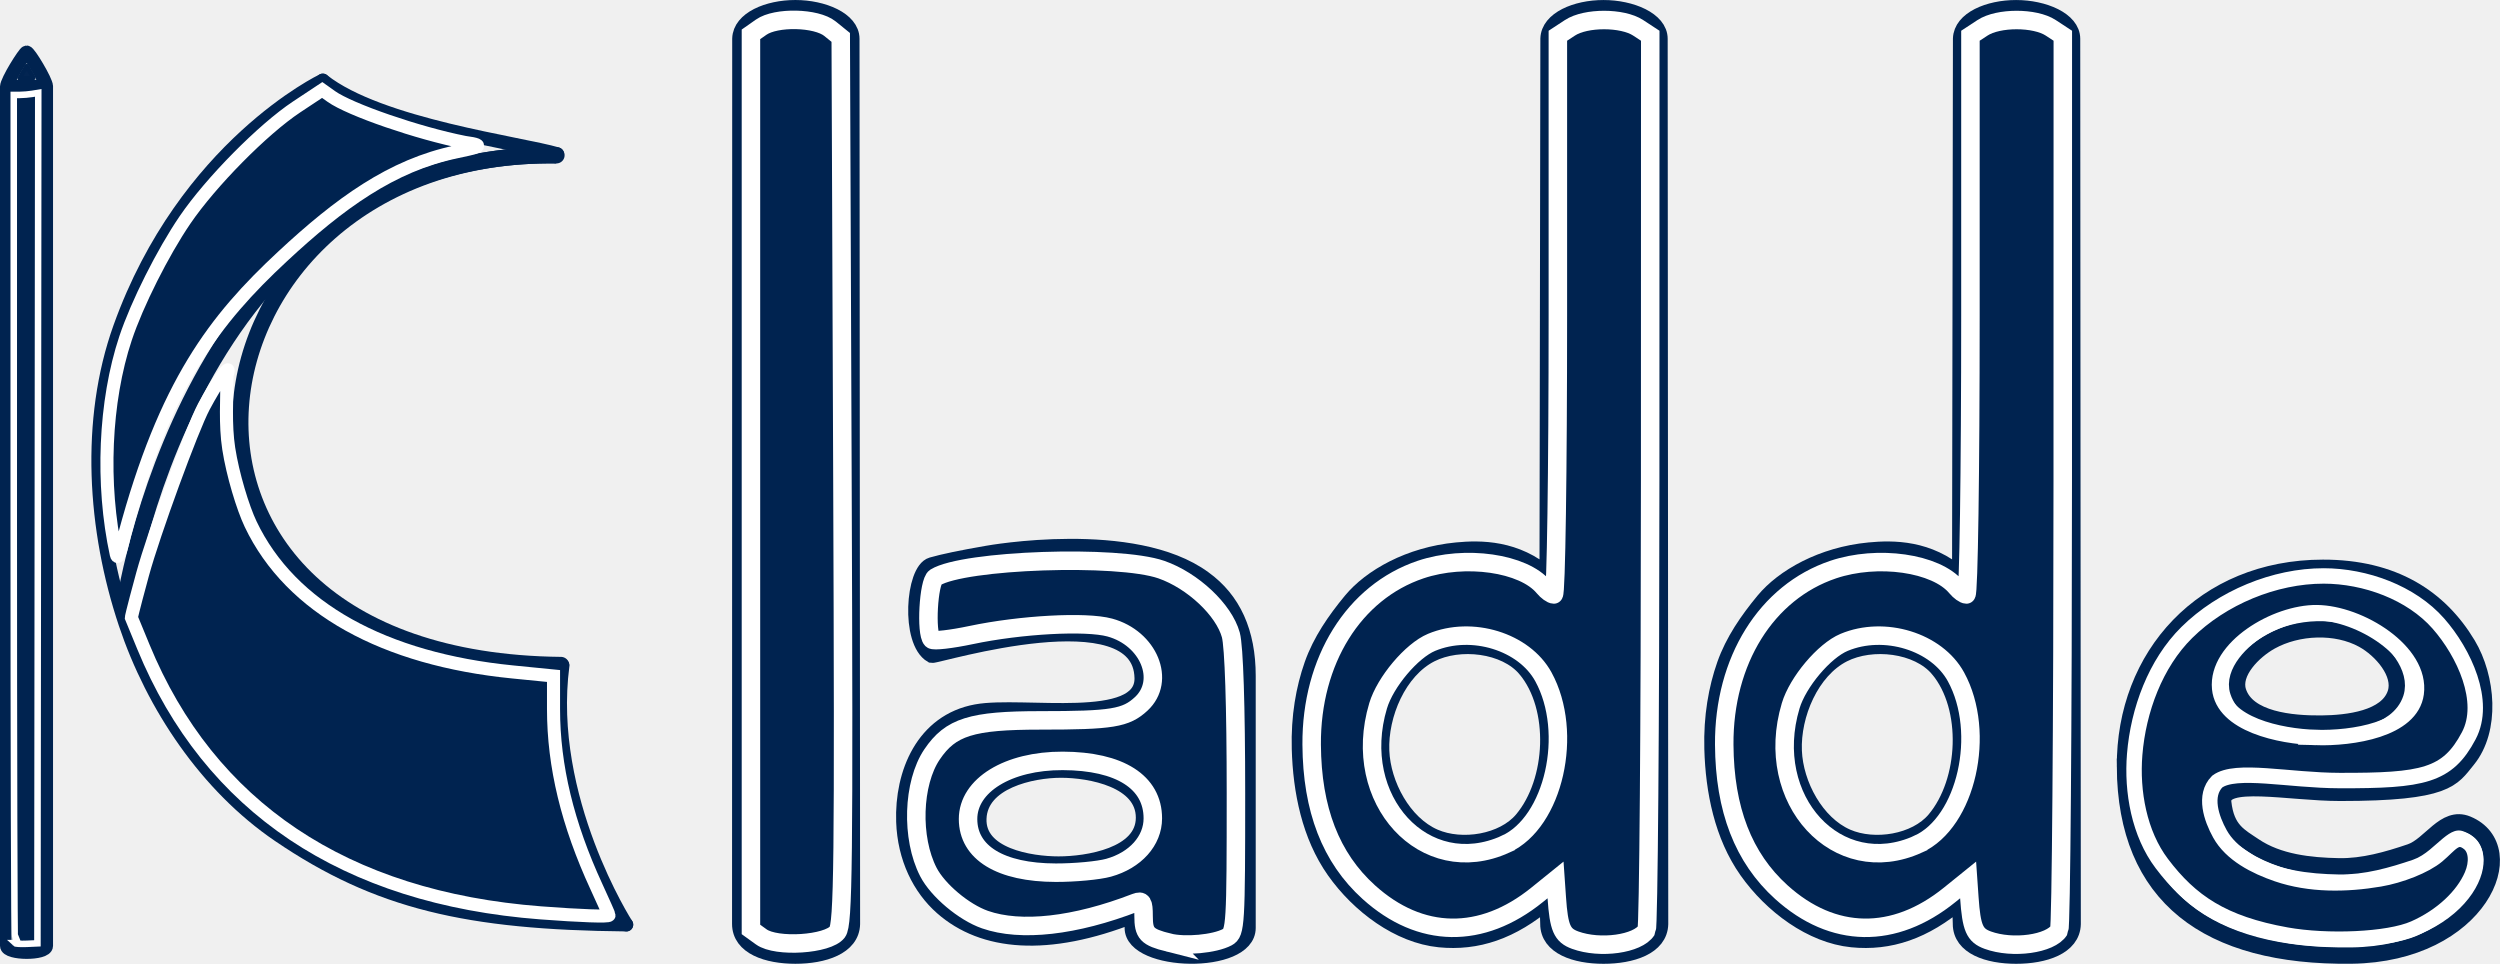
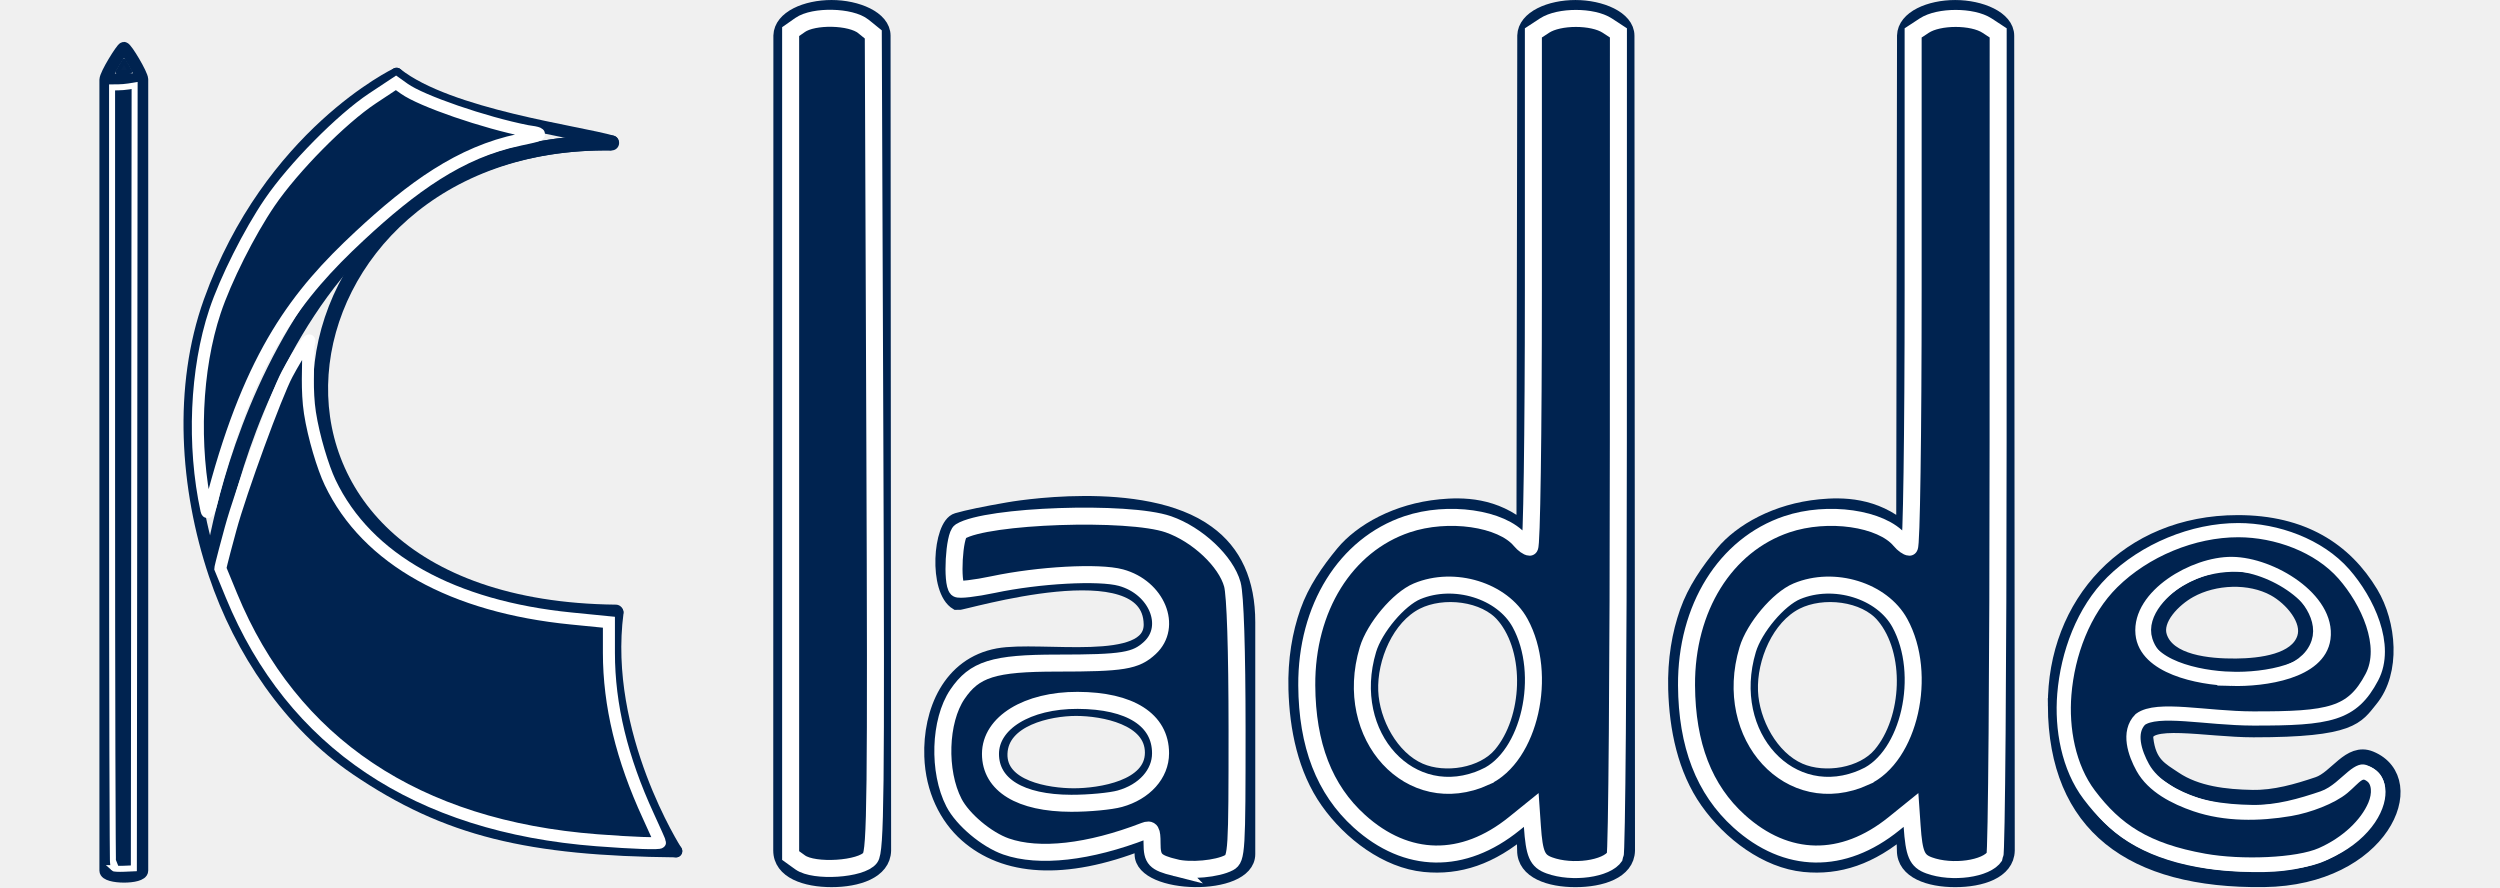
- <svg xmlns="http://www.w3.org/2000/svg" width="162.037mm" height="62.467mm" viewBox="0 0 162.037 62.467" version="1.1" id="svg1">
+ <svg xmlns="http://www.w3.org/2000/svg" width="176.037mm" height="62.467mm" viewBox="0 0 176.037 62.467" version="1.1" id="svg1">
  <defs id="defs1">
    <marker markerWidth="0.525" markerHeight="1" refX="-0.11" refY="0.1" orient="54" id="CapTriangle" viewBox="0 0 0.525 1" style="overflow:visible" preserveAspectRatio="xMidYMid">
      <path style="fill:context-stroke;stroke-linecap:butt" d="M 0,-1 1,0 0,1 -0.05,0 Z" transform="scale(0.5)" id="path61" />
    </marker>
    <linearGradient id="swatch18">
      <stop style="stop-color:#000000;stop-opacity:1;" offset="0" id="stop18" />
    </linearGradient>
    <linearGradient id="swatch11">
      <stop style="stop-color:#000000;stop-opacity:1;" offset="0" id="stop11" />
    </linearGradient>
  </defs>
  <g id="layer9" transform="translate(-25.59831,-42.76653)" style="display:none">
    <path d="m 124.441,160.524 c -1.332,-1.597 -4.307,-1.919 -6.16,-0.977 -2.096,1.065 -3.309,3.93 -3.215,6.279 0.088,2.189 1.444,4.716 3.453,5.591 1.776,0.773 4.453,0.349 5.698,-1.134 2.093,-2.491 2.309,-7.261 0.225,-9.759 z m 1.463,16.512 h 5.4e-4 l -0.047,-1.498 c -2.324,1.989 -4.588,2.732 -7.013,2.49 -2.624,-0.262 -5.203,-2.182 -6.799,-4.447 -1.596,-2.266 -2.17,-5.146 -2.245,-7.889 -0.057,-2.095 0.271,-3.913 0.812,-5.452 0.542,-1.539 1.482,-2.889 2.507,-4.132 1.274,-1.545 3.78,-2.972 6.836,-3.266 1.552,-0.15 3.852,-0.165 5.901,1.625 l 0.057,-34.802 c 0.034,-1.242 1.786,-1.978 3.567,-1.978 1.781,0 3.626,0.767 3.627,1.984 l 0.038,57.376 c -0.033,1.473 -1.853,2.049 -3.666,2.049 -1.813,0 -3.577,-0.58 -3.576,-2.058" style="font-weight:bold;font-size:3.175px;font-family:Tahoma;-inkscape-font-specification:'Tahoma Bold';display:inline;fill:#ffffff;fill-opacity:1;fill-rule:nonzero;stroke:#002350;stroke-width:1.058;stroke-dasharray:none;stroke-opacity:1" id="path1" />
    <path style="display:inline;opacity:1;fill:#002350;fill-opacity:1;fill-rule:evenodd;stroke:#ffffff;stroke-width:4.526;stroke-dasharray:none;stroke-dashoffset:0;stroke-opacity:1" d="m 475.826,673.022 c -2.438,-1.284 -2.876,-2.385 -3.168,-7.969 -0.187,-3.563 -0.564,-6.479 -0.839,-6.479 -0.275,0 -2.862,1.803 -5.749,4.007 -7.269,5.548 -12.048,7.309 -19.841,7.309 -8.565,0 -15.522,-3.416 -22.797,-11.193 -6.271,-6.704 -9.272,-13.068 -11.093,-23.522 -3.737,-21.458 5.277,-43.034 21.256,-50.88 5.785,-2.841 7.842,-3.234 16.922,-3.234 9.856,0 10.575,0.171 15.461,3.678 2.819,2.023 5.424,3.678 5.789,3.678 0.365,0 0.664,-30.728 0.664,-68.285 0,-67.57 0.025,-68.307 2.337,-70.4 2.751,-2.49 12.569,-2.891 16.617,-0.679 2.532,1.384 2.546,1.54 2.546,28.888 0,15.123 0.328,64.117 0.728,108.874 0.715,79.951 0.689,81.425 -1.509,84.097 -1.743,2.119 -3.591,2.817 -8.366,3.16 -3.712,0.266 -7.244,-0.148 -8.958,-1.051 z m -14.228,-24.58 c 2.562,-1.583 5.039,-4.681 7.101,-8.88 2.692,-5.481 3.158,-7.806 3.107,-15.501 -0.109,-16.759 -7.836,-25.46 -22.608,-25.46 -14.792,0 -26.023,17.304 -22.031,33.944 1.79,7.461 6.959,14.37 12.801,17.11 6.077,2.851 15.95,2.297 21.63,-1.213 z" id="path270" transform="matrix(0.2645833,0,0,0.2645833,1.616815,0)" />
  </g>
  <g id="layer14" style="display:inline" transform="translate(-23.9815,-42.76653)">
-     <path style="display:inline;fill:#3a5f91;fill-opacity:0;fill-rule:evenodd;stroke:#002350;stroke-width:0.882;stroke-linecap:round;stroke-linejoin:round;stroke-dasharray:none;stroke-dashoffset:0" d="m 60.449,85.898 c -1.131,8.607 4.133,16.798 4.133,16.798" id="path3-79" />
+     <path style="display:inline;fill:#3a5f91;fill-opacity:0;fill-rule:evenodd;stroke:#002350;stroke-width:0.882;stroke-linecap:round;stroke-linejoin:round;stroke-dasharray:none;stroke-dashoffset:0" d="m 67.449,85.898 c -1.131,8.607 4.133,16.798 4.133,16.798" id="path3-79" />
  </g>
  <g id="layer12" style="display:inline;stroke-width:1.235;stroke-dasharray:none" transform="translate(-23.9815,-42.76653)">
-     <path style="display:inline;fill:#3a5f91;fill-opacity:0;fill-rule:evenodd;stroke:#002350;stroke-width:1.058;stroke-linecap:round;stroke-linejoin:round;stroke-dasharray:none" d="m 60.047,52.831 c -24.85,-0.347 -29.798,32.726 0.296,33.04" id="path3-38" />
+     <path style="display:inline;fill:#3a5f91;fill-opacity:0;fill-rule:evenodd;stroke:#002350;stroke-width:1.058;stroke-linecap:round;stroke-linejoin:round;stroke-dasharray:none" d="m 67.047,52.831 c -24.85,-0.347 -29.798,32.726 0.296,33.04" id="path3-38" />
  </g>
  <g id="layer15" style="display:inline;stroke-width:1.235;stroke-dasharray:none" transform="translate(-23.9815,-42.76653)">
-     <path style="display:inline;fill:#3a5f91;fill-opacity:0;fill-rule:evenodd;stroke:#002350;stroke-width:1.058;stroke-linecap:butt;stroke-linejoin:round;stroke-dasharray:none;stroke-dashoffset:0;stroke-opacity:1;marker-end:url(#CapTriangle)" d="M 60.047,52.831 C 36.081,52.514 31.971,82.326 31.971,82.326" id="path3-3" />
+     <path style="display:inline;fill:#3a5f91;fill-opacity:0;fill-rule:evenodd;stroke:#002350;stroke-width:1.058;stroke-linecap:butt;stroke-linejoin:round;stroke-dasharray:none;stroke-dashoffset:0;stroke-opacity:1;marker-end:url(#CapTriangle)" d="M 67.047,52.831 C 43.081,52.514 38.971,82.326 38.971,82.326" id="path3-3" />
  </g>
  <g id="layer3" transform="translate(-35.20882,-42.83333)" style="display:inline">
-     <path style="display:inline;fill:#3a5f91;fill-opacity:0;fill-rule:evenodd;stroke:#002350;stroke-width:0.882;stroke-linecap:round;stroke-linejoin:round;stroke-dasharray:none;stroke-dashoffset:0" d="m 75.81,102.763 c -10.31,-0.103 -16.122,-1.426 -22.534,-5.789 -4.668,-3.177 -8.151,-8.36 -9.942,-13.715 -2.03,-6.071 -2.51,-13.175 -0.351,-19.201 4.214,-11.762 13.148,-16.012 13.148,-16.012" id="path3" />
+     <path style="display:inline;fill:#3a5f91;fill-opacity:0;fill-rule:evenodd;stroke:#002350;stroke-width:0.882;stroke-linecap:round;stroke-linejoin:round;stroke-dasharray:none;stroke-dashoffset:0" d="m 82.81,102.763 c -10.31,-0.103 -16.122,-1.426 -22.534,-5.789 -4.668,-3.177 -8.151,-8.36 -9.942,-13.715 -2.03,-6.071 -2.51,-13.175 -0.351,-19.201 4.214,-11.762 13.148,-16.012 13.148,-16.012" id="path3" />
  </g>
  <g id="layer13" style="display:inline" transform="translate(-23.9815,-42.76653)">
-     <path style="display:inline;fill:#3a5f91;fill-opacity:0;fill-rule:evenodd;stroke:#002350;stroke-width:0.882;stroke-linecap:round;stroke-linejoin:round;stroke-dasharray:none;stroke-dashoffset:0" d="m 44.904,47.979 c 3.688,2.924 12.913,4.083 15.197,4.773" id="path3-7" />
+     <path style="display:inline;fill:#3a5f91;fill-opacity:0;fill-rule:evenodd;stroke:#002350;stroke-width:0.882;stroke-linecap:round;stroke-linejoin:round;stroke-dasharray:none;stroke-dashoffset:0" d="m 51.904,47.979 c 3.688,2.924 12.913,4.083 15.197,4.773" id="path3-7" />
  </g>
  <g id="layer17" transform="translate(-23.9815,-42.76653)">
-     <path style="display:inline;opacity:1;fill:#002350;fill-opacity:1;fill-rule:evenodd;stroke:#ffffff;stroke-width:0.847;stroke-dasharray:none;stroke-dashoffset:0;stroke-opacity:1" d="m 59.023,101.933 c -12.688,-0.972 -21.471,-6.852 -25.744,-17.233 l -0.783,-1.903 c 0,0 0.007,-0.169 0.726,-2.808 0.719,-2.639 3.209,-9.439 3.976,-10.876 0.809,-1.516 1.873,-3.103 1.497,-2.022 -0.005,1.505 -0.129,3.185 0.112,4.751 0.259,1.68 0.918,3.846 1.421,4.899 2.608,5.468 8.699,8.755 16.971,9.576 l 2.659,0.264 v 2.153 c 0,3.688 0.908,7.445 2.779,11.5 0.451,0.977 0.82,1.81 0.82,1.852 0,0.108 -1.856,0.044 -4.434,-0.153 z" id="path262" />
-     <path style="display:inline;opacity:1;fill:#002350;fill-opacity:1;fill-rule:evenodd;stroke:#ffffff;stroke-width:0.847;stroke-dasharray:none;stroke-dashoffset:0;stroke-opacity:1" d="m 31.521,78.704 c -0.99,-4.558 -0.76,-9.934 0.598,-14.013 0.743,-2.23 2.416,-5.56 3.853,-7.668 1.676,-2.459 5.055,-5.88 7.233,-7.324 l 1.66,-1.1 0.59,0.42 c 1.209,0.861 5.635,2.385 8.646,2.977 1.649,0.216 0.547,0.367 -0.548,0.613 -4.173,0.863 -7.574,3.349 -11.267,6.787 -4.371,4.07 -7.602,8.217 -10.24,18.066 -0.031,0.116 -0.391,1.858 -0.525,1.239 z" id="path261" />
+     <path style="display:inline;opacity:1;fill:#002350;fill-opacity:1;fill-rule:evenodd;stroke:#ffffff;stroke-width:0.847;stroke-dasharray:none;stroke-dashoffset:0;stroke-opacity:1" d="m 66.023,101.933 c -12.688,-0.972 -21.471,-6.852 -25.744,-17.233 l -0.783,-1.903 c 0,0 0.007,-0.169 0.726,-2.808 0.719,-2.639 3.209,-9.439 3.976,-10.876 0.809,-1.516 1.873,-3.103 1.497,-2.022 -0.005,1.505 -0.129,3.185 0.112,4.751 0.259,1.68 0.918,3.846 1.421,4.899 2.608,5.468 8.699,8.755 16.971,9.576 l 2.659,0.264 v 2.153 c 0,3.688 0.908,7.445 2.779,11.5 0.451,0.977 0.82,1.81 0.82,1.852 0,0.108 -1.856,0.044 -4.434,-0.153 z" id="path262" />
+     <path style="display:inline;opacity:1;fill:#002350;fill-opacity:1;fill-rule:evenodd;stroke:#ffffff;stroke-width:0.847;stroke-dasharray:none;stroke-dashoffset:0;stroke-opacity:1" d="m 38.521,78.704 c -0.99,-4.558 -0.76,-9.934 0.598,-14.013 0.743,-2.23 2.416,-5.56 3.853,-7.668 1.676,-2.459 5.055,-5.88 7.233,-7.324 l 1.66,-1.1 0.59,0.42 c 1.209,0.861 5.635,2.385 8.646,2.977 1.649,0.216 0.547,0.367 -0.548,0.613 -4.173,0.863 -7.574,3.349 -11.267,6.787 -4.371,4.07 -7.602,8.217 -10.24,18.066 -0.031,0.116 -0.391,1.858 -0.525,1.239 z" id="path261" />
  </g>
  <g id="layer6" style="display:inline" transform="translate(-23.9815,-42.76653)">
-     <path style="fill:#002350;fill-opacity:0;stroke:#002350;stroke-width:0.882;stroke-linecap:round;stroke-linejoin:round;stroke-dasharray:none;stroke-dashoffset:0" d="m 24.422,48.393 v 55.678 c 0,0.529 2.556,0.549 2.556,5.8e-4 V 48.364 l -2.556,0.029 c 0,-0.39 1.152,-2.219 1.282,-2.235 0.152,-0.02 1.274,1.854 1.274,2.206" id="path6" />
-     <path style="display:inline;opacity:1;fill:#002350;fill-opacity:1;fill-rule:evenodd;stroke:#ffffff;stroke-width:0.423;stroke-dasharray:none;stroke-dashoffset:0;stroke-opacity:1" d="m 24.948,103.896 c -0.041,-0.041 -0.075,-12.428 -0.075,-27.526 v -27.451 l 0.397,-10e-4 c 0.218,-5.3e-4 0.576,-0.031 0.794,-0.067 l 0.397,-0.066 -0.027,27.562 -0.027,27.562 -0.693,0.031 c -0.381,0.017 -0.726,-0.003 -0.767,-0.044 z" id="path263" />
-     <path style="display:inline;opacity:1;fill:#002350;fill-opacity:0.987;stroke:#002350;stroke-width:0.297;stroke-linecap:round;stroke-linejoin:round;stroke-dasharray:none;stroke-dashoffset:0;stroke-opacity:1" d="m 25.297,47.758 c 0.024,-0.046 0.128,-0.225 0.231,-0.397 l 0.187,-0.312 0.206,0.35 c 0.113,0.192 0.214,0.371 0.224,0.397 0.014,0.036 -0.088,0.047 -0.436,0.047 h -0.454 z" id="path115" />
+     <path style="fill:#002350;fill-opacity:0;stroke:#002350;stroke-width:0.882;stroke-linecap:round;stroke-linejoin:round;stroke-dasharray:none;stroke-dashoffset:0" d="m 31.422,48.393 v 55.678 c 0,0.529 2.556,0.549 2.556,5.8e-4 V 48.364 l -2.556,0.029 c 0,-0.39 1.152,-2.219 1.282,-2.235 0.152,-0.02 1.274,1.854 1.274,2.206" id="path6" />
+     <path style="display:inline;opacity:1;fill:#002350;fill-opacity:1;fill-rule:evenodd;stroke:#ffffff;stroke-width:0.423;stroke-dasharray:none;stroke-dashoffset:0;stroke-opacity:1" d="m 31.948,103.896 c -0.041,-0.041 -0.075,-12.428 -0.075,-27.526 v -27.451 l 0.397,-10e-4 c 0.218,-5.3e-4 0.576,-0.031 0.794,-0.067 l 0.397,-0.066 -0.027,27.562 -0.027,27.562 -0.693,0.031 c -0.381,0.017 -0.726,-0.003 -0.767,-0.044 z" id="path263" />
+     <path style="display:inline;opacity:1;fill:#002350;fill-opacity:0.987;stroke:#002350;stroke-width:0.297;stroke-linecap:round;stroke-linejoin:round;stroke-dasharray:none;stroke-dashoffset:0;stroke-opacity:1" d="m 32.297,47.758 c 0.024,-0.046 0.128,-0.225 0.231,-0.397 l 0.187,-0.312 0.206,0.35 c 0.113,0.192 0.214,0.371 0.224,0.397 0.014,0.036 -0.088,0.047 -0.436,0.047 h -0.454 z" id="path115" />
  </g>
  <g id="layer7" transform="translate(-23.9815,-42.65555)">
-     <path style="fill:#ffffff;fill-opacity:1;fill-rule:nonzero;stroke:#002350;stroke-width:1.058;stroke-dasharray:none;stroke-opacity:1" d="m 71.958,102.535 c 0,0 0.01,-56.638 0.01,-57.372 0.034,-1.242 1.786,-1.978 3.567,-1.978 1.781,0 3.626,0.767 3.627,1.984 l 0.038,57.376 c -0.033,1.473 -1.853,2.049 -3.666,2.049 -1.813,0 -3.577,-0.58 -3.576,-2.058 z" id="path8" />
-     <path style="opacity:1;fill:#002350;fill-opacity:1;fill-rule:evenodd;stroke:#ffffff;stroke-width:1.198;stroke-dasharray:none;stroke-dashoffset:0;stroke-opacity:1" d="m 73.328,103.383 -0.674,-0.486 V 73.89 44.882 l 0.665,-0.466 c 0.962,-0.674 3.575,-0.616 4.457,0.099 l 0.698,0.565 0.11,28.7 c 0.095,24.887 0.052,28.778 -0.329,29.283 -0.611,0.809 -3.949,1.026 -4.928,0.319 z" id="path268" />
+     <path style="fill:#ffffff;fill-opacity:1;fill-rule:nonzero;stroke:#002350;stroke-width:1.058;stroke-dasharray:none;stroke-opacity:1" d="m 78.958,102.535 c 0,0 0.01,-56.638 0.01,-57.372 0.034,-1.242 1.786,-1.978 3.567,-1.978 1.781,0 3.626,0.767 3.627,1.984 l 0.038,57.376 c -0.033,1.473 -1.853,2.049 -3.666,2.049 -1.813,0 -3.577,-0.58 -3.576,-2.058 z" id="path8" />
+     <path style="opacity:1;fill:#002350;fill-opacity:1;fill-rule:evenodd;stroke:#ffffff;stroke-width:1.198;stroke-dasharray:none;stroke-dashoffset:0;stroke-opacity:1" d="m 80.328,103.383 -0.674,-0.486 V 73.89 44.882 l 0.665,-0.466 c 0.962,-0.674 3.575,-0.616 4.457,0.099 l 0.698,0.565 0.11,28.7 c 0.095,24.887 0.052,28.778 -0.329,29.283 -0.611,0.809 -3.949,1.026 -4.928,0.319 z" id="path268" />
  </g>
  <g id="layer8" style="fill:none;stroke:#000000" transform="translate(-25.12372,-42.76653)">
-     <path style="font-weight:bold;font-size:3.175px;font-family:Tahoma;-inkscape-font-specification:'Tahoma Bold';opacity:1;fill:#ffffff;fill-opacity:1;fill-rule:nonzero;stroke:#002350;stroke-width:1.058;stroke-dasharray:none;stroke-opacity:1" d="m 88.536,95.813 c -0.099,2.443 3.363,2.989 5.201,2.989 1.839,0 5.532,-0.559 5.534,-3.037 0.001,-2.478 -3.471,-3.116 -5.378,-3.116 -1.907,0 -5.258,0.722 -5.357,3.165 z m 10.007,6.272 c -5.519,2.179 -9.684,1.808 -12.336,-0.527 -1.424,-1.254 -2.39,-3.193 -2.47,-5.538 -0.107,-3.136 1.27,-6.454 4.672,-7.077 2.995,-0.548 10.833,1.038 10.776,-2.229 -0.098,-5.536 -13.317,-1.447 -13.662,-1.507 -1.5,-0.873 -1.175,-5.456 0,-5.794 0.741,-0.214 1.939,-0.463 3.592,-0.749 0.068,-0.012 9.489,-1.71 14.025,1.624 1.896,1.368 2.844,3.464 2.844,6.286 v 16.335 c 0,2.48 -7.44,2.304 -7.44,0 z" id="text11" aria-label="adde" />
-     <path style="display:inline;opacity:1;fill:#002350;fill-opacity:1;fill-rule:evenodd;stroke:#ffffff;stroke-width:1.198;stroke-dasharray:none;stroke-dashoffset:0;stroke-opacity:1" d="m 100.866,103.859 c -1.414,-0.358 -1.621,-0.578 -1.621,-1.726 0,-0.889 -0.085,-1.029 -0.524,-0.86 -3.922,1.515 -7.434,1.911 -9.756,1.098 -1.37,-0.479 -3.052,-1.893 -3.667,-3.082 -1.136,-2.198 -1.025,-5.762 0.238,-7.629 1.203,-1.778 2.556,-2.202 7.03,-2.202 4.638,0 5.528,-0.146 6.525,-1.07 1.624,-1.505 0.49,-4.259 -2.039,-4.948 -1.543,-0.421 -5.769,-0.191 -8.983,0.487 -1.289,0.272 -2.434,0.404 -2.545,0.293 -0.406,-0.406 -0.217,-3.756 0.227,-4.031 1.847,-1.142 11.829,-1.484 14.647,-0.503 2.037,0.71 4.056,2.607 4.502,4.232 0.205,0.747 0.33,4.602 0.331,10.244 0.002,8.539 -0.03,9.063 -0.56,9.347 -0.824,0.441 -2.746,0.618 -3.806,0.349 z m -3.89,-4.85 c 1.736,-0.482 2.868,-1.745 2.868,-3.2 0,-2.351 -2.134,-3.713 -5.838,-3.726 -3.544,-0.012 -6.138,1.58 -6.138,3.769 0,2.188 2.097,3.471 5.689,3.478 1.235,0.003 2.774,-0.142 3.419,-0.321 z" id="path269" />
+     <path style="font-weight:bold;font-size:3.175px;font-family:Tahoma;-inkscape-font-specification:'Tahoma Bold';opacity:1;fill:#ffffff;fill-opacity:1;fill-rule:nonzero;stroke:#002350;stroke-width:1.058;stroke-dasharray:none;stroke-opacity:1" d="m 95.536,95.813 c -0.099,2.443 3.363,2.989 5.201,2.989 1.839,0 5.532,-0.559 5.534,-3.037 0.001,-2.478 -3.471,-3.116 -5.378,-3.116 -1.907,0 -5.258,0.722 -5.357,3.165 z m 10.007,6.272 c -5.519,2.179 -9.684,1.808 -12.336,-0.527 -1.424,-1.254 -2.39,-3.193 -2.47,-5.538 -0.107,-3.136 1.27,-6.454 4.672,-7.077 2.995,-0.548 10.833,1.038 10.776,-2.229 -0.098,-5.536 -13.317,-1.447 -13.662,-1.507 -1.5,-0.873 -1.175,-5.456 0,-5.794 0.741,-0.214 1.939,-0.463 3.592,-0.749 0.068,-0.012 9.489,-1.71 14.025,1.624 1.896,1.368 2.844,3.464 2.844,6.286 v 16.335 c 0,2.48 -7.44,2.304 -7.44,0 z" id="text11" aria-label="adde" />
+     <path style="display:inline;opacity:1;fill:#002350;fill-opacity:1;fill-rule:evenodd;stroke:#ffffff;stroke-width:1.198;stroke-dasharray:none;stroke-dashoffset:0;stroke-opacity:1" d="m 107.866,103.859 c -1.414,-0.358 -1.621,-0.578 -1.621,-1.726 0,-0.889 -0.085,-1.029 -0.524,-0.86 -3.922,1.515 -7.434,1.911 -9.756,1.098 -1.37,-0.479 -3.052,-1.893 -3.667,-3.082 -1.136,-2.198 -1.025,-5.762 0.238,-7.629 1.203,-1.778 2.556,-2.202 7.03,-2.202 4.638,0 5.528,-0.146 6.525,-1.07 1.624,-1.505 0.49,-4.259 -2.039,-4.948 -1.543,-0.421 -5.769,-0.191 -8.983,0.487 -1.289,0.272 -2.434,0.404 -2.545,0.293 -0.406,-0.406 -0.217,-3.756 0.227,-4.031 1.847,-1.142 11.829,-1.484 14.647,-0.503 2.037,0.71 4.056,2.607 4.502,4.232 0.205,0.747 0.33,4.602 0.331,10.244 0.002,8.539 -0.03,9.063 -0.56,9.347 -0.824,0.441 -2.746,0.618 -3.806,0.349 z m -3.89,-4.85 c 1.736,-0.482 2.868,-1.745 2.868,-3.2 0,-2.351 -2.134,-3.713 -5.838,-3.726 -3.544,-0.012 -6.138,1.58 -6.138,3.769 0,2.188 2.097,3.471 5.689,3.478 1.235,0.003 2.774,-0.142 3.419,-0.321 z" id="path269" />
  </g>
  <g id="g274" transform="translate(-52.24446,-42.54562)">
-     <path d="m 151.139,85.913 c -1.332,-1.597 -4.307,-1.919 -6.16,-0.977 -2.096,1.065 -3.309,3.93 -3.215,6.279 0.088,2.189 1.444,4.716 3.453,5.591 1.776,0.773 4.453,0.349 5.698,-1.134 2.093,-2.491 2.309,-7.261 0.225,-9.759 z m 1.463,16.512 h 5.4e-4 l -0.047,-1.498 c -2.324,1.989 -4.588,2.732 -7.013,2.49 -2.624,-0.262 -5.203,-2.182 -6.799,-4.447 -1.596,-2.266 -2.17,-5.146 -2.245,-7.889 -0.057,-2.095 0.271,-3.913 0.812,-5.452 0.542,-1.539 1.482,-2.889 2.507,-4.132 1.274,-1.545 3.78,-2.972 6.836,-3.266 1.552,-0.15 3.852,-0.165 5.901,1.625 l 0.057,-34.802 c 0.034,-1.242 1.786,-1.978 3.567,-1.978 1.781,0 3.626,0.767 3.627,1.984 l 0.038,57.376 c -0.033,1.473 -1.853,2.049 -3.666,2.049 -1.813,0 -3.577,-0.58 -3.576,-2.058" style="font-weight:bold;font-size:3.175px;font-family:Tahoma;-inkscape-font-specification:'Tahoma Bold';fill:#ffffff;fill-opacity:1;fill-rule:nonzero;stroke:#002350;stroke-width:1.058;stroke-dasharray:none;stroke-opacity:1" id="path273" />
-     <path style="opacity:1;fill:#002350;fill-opacity:1;fill-rule:evenodd;stroke:#ffffff;stroke-width:1.198;stroke-dasharray:none;stroke-dashoffset:0;stroke-opacity:1" d="m 154.339,103.481 c -0.852,-0.311 -1.056,-0.78 -1.192,-2.75 l -0.08,-1.152 -1.198,0.968 c -3.597,2.907 -7.565,2.843 -10.906,-0.176 -2.464,-2.226 -3.677,-5.361 -3.703,-9.565 -0.033,-5.441 2.732,-9.884 7.06,-11.343 2.888,-0.974 6.674,-0.432 7.98,1.142 0.215,0.259 0.509,0.471 0.654,0.471 0.148,0 0.263,-7.919 0.263,-18.107 v -18.107 l 0.784,-0.514 c 1.027,-0.673 3.393,-0.673 4.42,0 l 0.784,0.514 -0.005,28.81 c -0.003,15.845 -0.106,28.97 -0.231,29.165 -0.57,0.897 -3.009,1.236 -4.631,0.644 z m -4.51,-6.222 c 3.126,-1.419 4.436,-7.217 2.451,-10.844 -1.249,-2.283 -4.636,-3.327 -7.25,-2.235 -1.292,0.54 -3.002,2.569 -3.463,4.11 -1.827,6.098 3.013,11.353 8.262,8.97 z" id="path274" />
+     <path d="m 158.139,85.913 c -1.332,-1.597 -4.307,-1.919 -6.16,-0.977 -2.096,1.065 -3.309,3.93 -3.215,6.279 0.088,2.189 1.444,4.716 3.453,5.591 1.776,0.773 4.453,0.349 5.698,-1.134 2.093,-2.491 2.309,-7.261 0.225,-9.759 z m 1.463,16.512 h 5.4e-4 l -0.047,-1.498 c -2.324,1.989 -4.588,2.732 -7.013,2.49 -2.624,-0.262 -5.203,-2.182 -6.799,-4.447 -1.596,-2.266 -2.17,-5.146 -2.245,-7.889 -0.057,-2.095 0.271,-3.913 0.812,-5.452 0.542,-1.539 1.482,-2.889 2.507,-4.132 1.274,-1.545 3.78,-2.972 6.836,-3.266 1.552,-0.15 3.852,-0.165 5.901,1.625 l 0.057,-34.802 c 0.034,-1.242 1.786,-1.978 3.567,-1.978 1.781,0 3.626,0.767 3.627,1.984 l 0.038,57.376 c -0.033,1.473 -1.853,2.049 -3.666,2.049 -1.813,0 -3.577,-0.58 -3.576,-2.058" style="font-weight:bold;font-size:3.175px;font-family:Tahoma;-inkscape-font-specification:'Tahoma Bold';fill:#ffffff;fill-opacity:1;fill-rule:nonzero;stroke:#002350;stroke-width:1.058;stroke-dasharray:none;stroke-opacity:1" id="path273" />
+     <path style="opacity:1;fill:#002350;fill-opacity:1;fill-rule:evenodd;stroke:#ffffff;stroke-width:1.198;stroke-dasharray:none;stroke-dashoffset:0;stroke-opacity:1" d="m 161.339,103.481 c -0.852,-0.311 -1.056,-0.78 -1.192,-2.75 l -0.08,-1.152 -1.198,0.968 c -3.597,2.907 -7.565,2.843 -10.906,-0.176 -2.464,-2.226 -3.677,-5.361 -3.703,-9.565 -0.033,-5.441 2.732,-9.884 7.06,-11.343 2.888,-0.974 6.674,-0.432 7.98,1.142 0.215,0.259 0.509,0.471 0.654,0.471 0.148,0 0.263,-7.919 0.263,-18.107 v -18.107 l 0.784,-0.514 c 1.027,-0.673 3.393,-0.673 4.42,0 l 0.784,0.514 -0.005,28.81 c -0.003,15.845 -0.106,28.97 -0.231,29.165 -0.57,0.897 -3.009,1.236 -4.631,0.644 z m -4.51,-6.222 c 3.126,-1.419 4.436,-7.217 2.451,-10.844 -1.249,-2.283 -4.636,-3.327 -7.25,-2.235 -1.292,0.54 -3.002,2.569 -3.463,4.11 -1.827,6.098 3.013,11.353 8.262,8.97 z" id="path274" />
  </g>
  <g id="layer10" transform="translate(-25.50384,-42.54562)">
-     <path d="m 151.139,85.913 c -1.332,-1.597 -4.307,-1.919 -6.16,-0.977 -2.096,1.065 -3.309,3.93 -3.215,6.279 0.088,2.189 1.444,4.716 3.453,5.591 1.776,0.773 4.453,0.349 5.698,-1.134 2.093,-2.491 2.309,-7.261 0.225,-9.759 z m 1.463,16.512 h 5.4e-4 l -0.047,-1.498 c -2.324,1.989 -4.588,2.732 -7.013,2.49 -2.624,-0.262 -5.203,-2.182 -6.799,-4.447 -1.596,-2.266 -2.17,-5.146 -2.245,-7.889 -0.057,-2.095 0.271,-3.913 0.812,-5.452 0.542,-1.539 1.482,-2.889 2.507,-4.132 1.274,-1.545 3.78,-2.972 6.836,-3.266 1.552,-0.15 3.852,-0.165 5.901,1.625 l 0.057,-34.802 c 0.034,-1.242 1.786,-1.978 3.567,-1.978 1.781,0 3.626,0.767 3.627,1.984 l 0.038,57.376 c -0.033,1.473 -1.853,2.049 -3.666,2.049 -1.813,0 -3.577,-0.58 -3.576,-2.058" style="font-weight:bold;font-size:3.175px;font-family:Tahoma;-inkscape-font-specification:'Tahoma Bold';fill:#ffffff;fill-opacity:1;fill-rule:nonzero;stroke:#002350;stroke-width:1.058;stroke-dasharray:none;stroke-opacity:1" id="path1-2" />
-     <path style="opacity:1;fill:#002350;fill-opacity:1;fill-rule:evenodd;stroke:#ffffff;stroke-width:1.198;stroke-dasharray:none;stroke-dashoffset:0;stroke-opacity:1" d="m 154.339,103.481 c -0.852,-0.311 -1.056,-0.78 -1.192,-2.75 l -0.08,-1.152 -1.198,0.968 c -3.597,2.907 -7.565,2.843 -10.906,-0.176 -2.464,-2.226 -3.677,-5.361 -3.703,-9.565 -0.033,-5.441 2.732,-9.884 7.06,-11.343 2.888,-0.974 6.674,-0.432 7.98,1.142 0.215,0.259 0.509,0.471 0.654,0.471 0.148,0 0.263,-7.919 0.263,-18.107 v -18.107 l 0.784,-0.514 c 1.027,-0.673 3.393,-0.673 4.42,0 l 0.784,0.514 -0.005,28.81 c -0.003,15.845 -0.106,28.97 -0.231,29.165 -0.57,0.897 -3.009,1.236 -4.631,0.644 z m -4.51,-6.222 c 3.126,-1.419 4.436,-7.217 2.451,-10.844 -1.249,-2.283 -4.636,-3.327 -7.25,-2.235 -1.292,0.54 -3.002,2.569 -3.463,4.11 -1.827,6.098 3.013,11.353 8.262,8.97 z" id="path271" />
+     <path d="m 158.139,85.913 c -1.332,-1.597 -4.307,-1.919 -6.16,-0.977 -2.096,1.065 -3.309,3.93 -3.215,6.279 0.088,2.189 1.444,4.716 3.453,5.591 1.776,0.773 4.453,0.349 5.698,-1.134 2.093,-2.491 2.309,-7.261 0.225,-9.759 z m 1.463,16.512 h 5.4e-4 l -0.047,-1.498 c -2.324,1.989 -4.588,2.732 -7.013,2.49 -2.624,-0.262 -5.203,-2.182 -6.799,-4.447 -1.596,-2.266 -2.17,-5.146 -2.245,-7.889 -0.057,-2.095 0.271,-3.913 0.812,-5.452 0.542,-1.539 1.482,-2.889 2.507,-4.132 1.274,-1.545 3.78,-2.972 6.836,-3.266 1.552,-0.15 3.852,-0.165 5.901,1.625 l 0.057,-34.802 c 0.034,-1.242 1.786,-1.978 3.567,-1.978 1.781,0 3.626,0.767 3.627,1.984 l 0.038,57.376 c -0.033,1.473 -1.853,2.049 -3.666,2.049 -1.813,0 -3.577,-0.58 -3.576,-2.058" style="font-weight:bold;font-size:3.175px;font-family:Tahoma;-inkscape-font-specification:'Tahoma Bold';fill:#ffffff;fill-opacity:1;fill-rule:nonzero;stroke:#002350;stroke-width:1.058;stroke-dasharray:none;stroke-opacity:1" id="path1-2" />
+     <path style="opacity:1;fill:#002350;fill-opacity:1;fill-rule:evenodd;stroke:#ffffff;stroke-width:1.198;stroke-dasharray:none;stroke-dashoffset:0;stroke-opacity:1" d="m 161.339,103.481 c -0.852,-0.311 -1.056,-0.78 -1.192,-2.75 l -0.08,-1.152 -1.198,0.968 c -3.597,2.907 -7.565,2.843 -10.906,-0.176 -2.464,-2.226 -3.677,-5.361 -3.703,-9.565 -0.033,-5.441 2.732,-9.884 7.06,-11.343 2.888,-0.974 6.674,-0.432 7.98,1.142 0.215,0.259 0.509,0.471 0.654,0.471 0.148,0 0.263,-7.919 0.263,-18.107 v -18.107 l 0.784,-0.514 c 1.027,-0.673 3.393,-0.673 4.42,0 l 0.784,0.514 -0.005,28.81 c -0.003,15.845 -0.106,28.97 -0.231,29.165 -0.57,0.897 -3.009,1.236 -4.631,0.644 z m -4.51,-6.222 c 3.126,-1.419 4.436,-7.217 2.451,-10.844 -1.249,-2.283 -4.636,-3.327 -7.25,-2.235 -1.292,0.54 -3.002,2.569 -3.463,4.11 -1.827,6.098 3.013,11.353 8.262,8.97 z" id="path271" />
  </g>
  <g id="layer11" transform="translate(-23.9815,-41.34634)">
-     <path d="m 161.711,91.039 c -0.045,-7.193 5.085,-12.883 12.828,-12.892 4.58,-0.006 7.559,1.938 9.381,4.971 1.282,2.135 1.584,5.518 -0.012,7.47 -1.008,1.233 -1.286,2.147 -8.249,2.147 -3.323,0 -7.758,-0.992 -7.58,0.618 0.2,1.801 1.052,2.184 2.011,2.832 1.559,1.053 3.608,1.276 5.489,1.311 1.573,0.029 3.138,-0.42 4.627,-0.925 1.297,-0.44 2.225,-2.417 3.689,-1.812 3.714,1.535 0.813,8.421 -7.504,8.523 -9.333,0.114 -14.629,-3.825 -14.682,-12.243 z m 17.54,-4.758 c 0.425,-1.286 -0.921,-2.821 -2.108,-3.475 -1.745,-0.961 -4.233,-0.855 -5.976,0.11 -1.132,0.627 -2.518,2.02 -2.12,3.251 0.591,1.831 3.462,2.097 5.386,2.079 1.734,-0.016 4.274,-0.318 4.818,-1.965 z" style="font-weight:bold;font-size:3.175px;font-family:Tahoma;-inkscape-font-specification:'Tahoma Bold';fill:#ffffff;fill-opacity:1;fill-rule:nonzero;stroke:#002350;stroke-width:1.058;stroke-dasharray:none;stroke-opacity:1" id="path1-1" />
-     <path style="opacity:1;fill:#002350;fill-opacity:1;fill-rule:evenodd;stroke:#ffffff;stroke-width:1;stroke-dasharray:none;stroke-dashoffset:0;stroke-opacity:1" d="m 172.184,101.952 c -4.129,-0.739 -6.215,-2.158 -8.088,-4.638 -1.464,-1.939 -1.951,-4.653 -1.755,-7.074 0.231,-2.856 1.343,-5.89 3.382,-7.903 2.278,-2.248 5.675,-3.665 8.875,-3.661 2.682,0.004 5.66,1.074 7.43,3.09 1.656,1.886 3.139,5.05 1.966,7.269 -1.38,2.61 -2.959,2.916 -8.367,2.903 -3.317,-0.008 -6.741,-0.819 -7.936,0.066 -0.892,0.902 -0.375,2.398 0.173,3.387 0.734,1.325 2.29,2.115 3.723,2.605 2.098,0.717 4.459,0.691 6.644,0.318 1.32,-0.225 2.924,-0.847 3.721,-1.511 0.854,-0.712 1.234,-1.461 2.052,-0.808 0.497,0.403 0.552,1.257 0.202,2.074 -0.58,1.353 -1.963,2.667 -3.749,3.456 -1.705,0.753 -5.665,0.894 -8.274,0.427 z m 1.897,-12.804 c 2.366,0.069 6.186,-0.504 6.505,-2.85 0.373,-2.742 -3.67,-5.212 -6.437,-5.241 -2.664,-0.028 -6.555,2.264 -6.3,4.916 0.223,2.321 3.902,3.107 6.233,3.174 z" id="path272" />
+     <path d="m 168.711,91.039 c -0.045,-7.193 5.085,-12.883 12.828,-12.892 4.58,-0.006 7.559,1.938 9.381,4.971 1.282,2.135 1.584,5.518 -0.012,7.47 -1.008,1.233 -1.286,2.147 -8.249,2.147 -3.323,0 -7.758,-0.992 -7.58,0.618 0.2,1.801 1.052,2.184 2.011,2.832 1.559,1.053 3.608,1.276 5.489,1.311 1.573,0.029 3.138,-0.42 4.627,-0.925 1.297,-0.44 2.225,-2.417 3.689,-1.812 3.714,1.535 0.813,8.421 -7.504,8.523 -9.333,0.114 -14.629,-3.825 -14.682,-12.243 z m 17.54,-4.758 c 0.425,-1.286 -0.921,-2.821 -2.108,-3.475 -1.745,-0.961 -4.233,-0.855 -5.976,0.11 -1.132,0.627 -2.518,2.02 -2.12,3.251 0.591,1.831 3.462,2.097 5.386,2.079 1.734,-0.016 4.274,-0.318 4.818,-1.965 z" style="font-weight:bold;font-size:3.175px;font-family:Tahoma;-inkscape-font-specification:'Tahoma Bold';fill:#ffffff;fill-opacity:1;fill-rule:nonzero;stroke:#002350;stroke-width:1.058;stroke-dasharray:none;stroke-opacity:1" id="path1-1" />
+     <path style="opacity:1;fill:#002350;fill-opacity:1;fill-rule:evenodd;stroke:#ffffff;stroke-width:1;stroke-dasharray:none;stroke-dashoffset:0;stroke-opacity:1" d="m 179.184,101.952 c -4.129,-0.739 -6.215,-2.158 -8.088,-4.638 -1.464,-1.939 -1.951,-4.653 -1.755,-7.074 0.231,-2.856 1.343,-5.89 3.382,-7.903 2.278,-2.248 5.675,-3.665 8.875,-3.661 2.682,0.004 5.66,1.074 7.43,3.09 1.656,1.886 3.139,5.05 1.966,7.269 -1.38,2.61 -2.959,2.916 -8.367,2.903 -3.317,-0.008 -6.741,-0.819 -7.936,0.066 -0.892,0.902 -0.375,2.398 0.173,3.387 0.734,1.325 2.29,2.115 3.723,2.605 2.098,0.717 4.459,0.691 6.644,0.318 1.32,-0.225 2.924,-0.847 3.721,-1.511 0.854,-0.712 1.234,-1.461 2.052,-0.808 0.497,0.403 0.552,1.257 0.202,2.074 -0.58,1.353 -1.963,2.667 -3.749,3.456 -1.705,0.753 -5.665,0.894 -8.274,0.427 z m 1.897,-12.804 c 2.366,0.069 6.186,-0.504 6.505,-2.85 0.373,-2.742 -3.67,-5.212 -6.437,-5.241 -2.664,-0.028 -6.555,2.264 -6.3,4.916 0.223,2.321 3.902,3.107 6.233,3.174 z" id="path272" />
  </g>
</svg>
